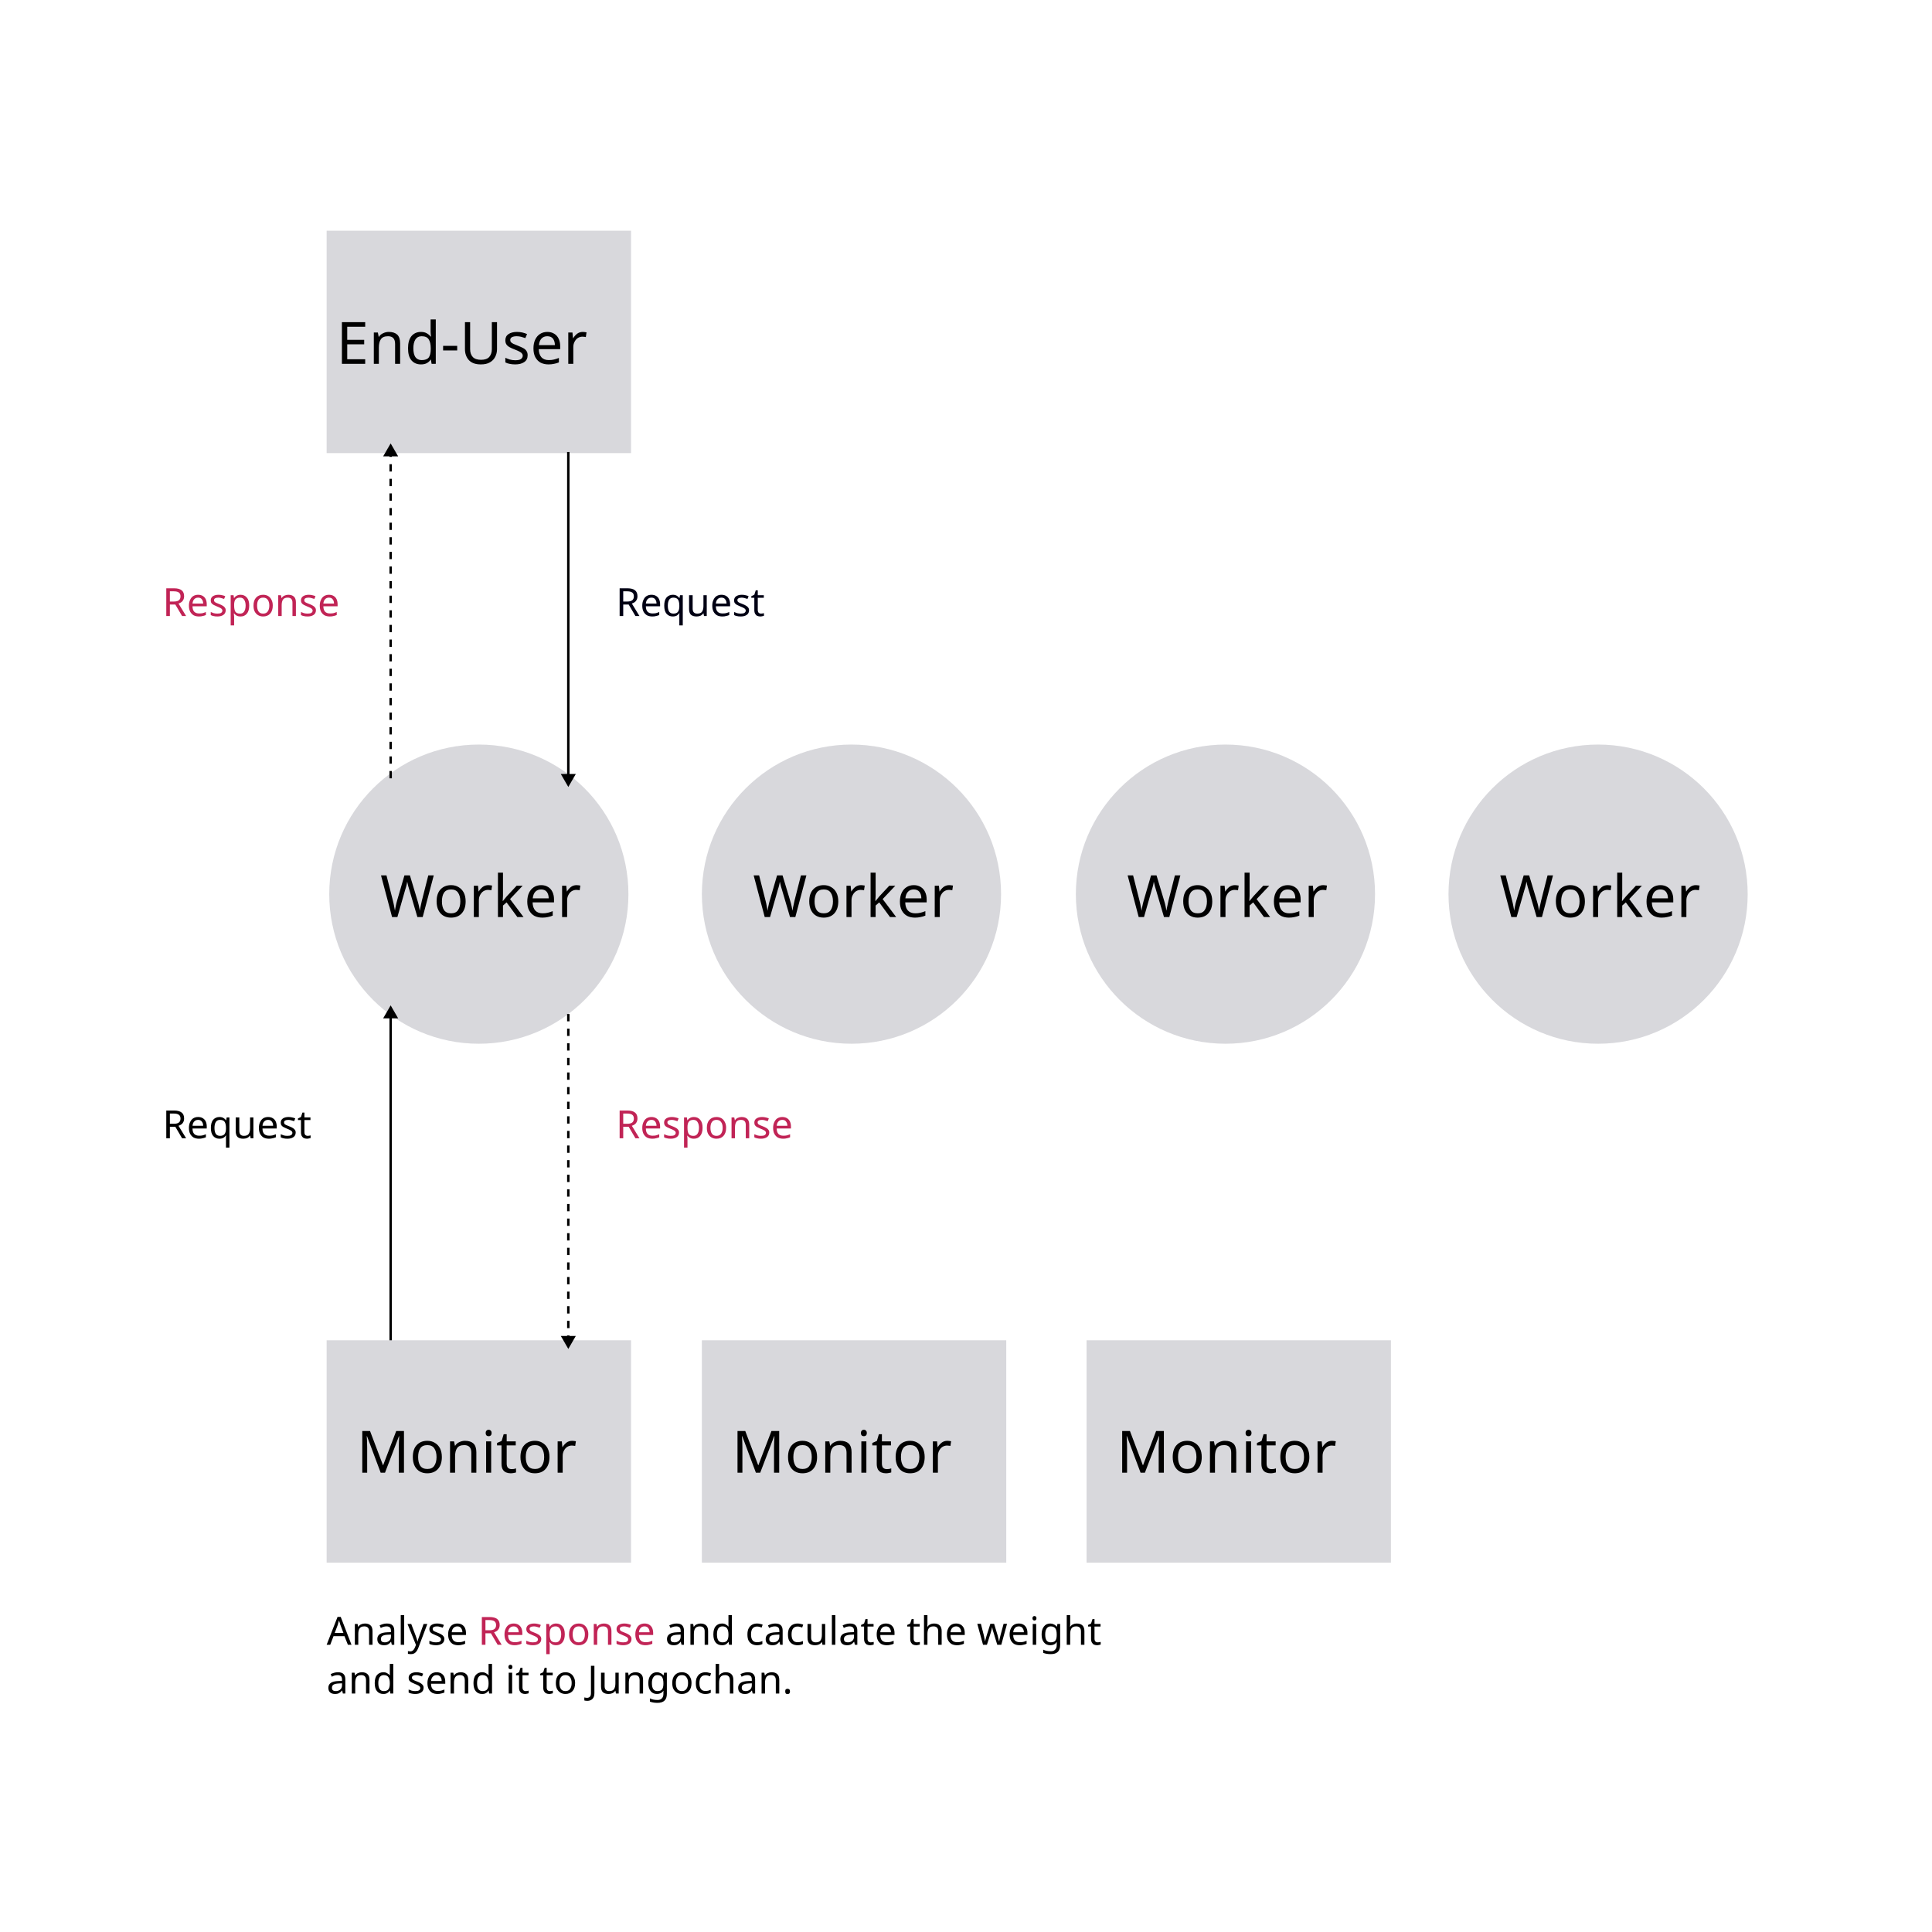
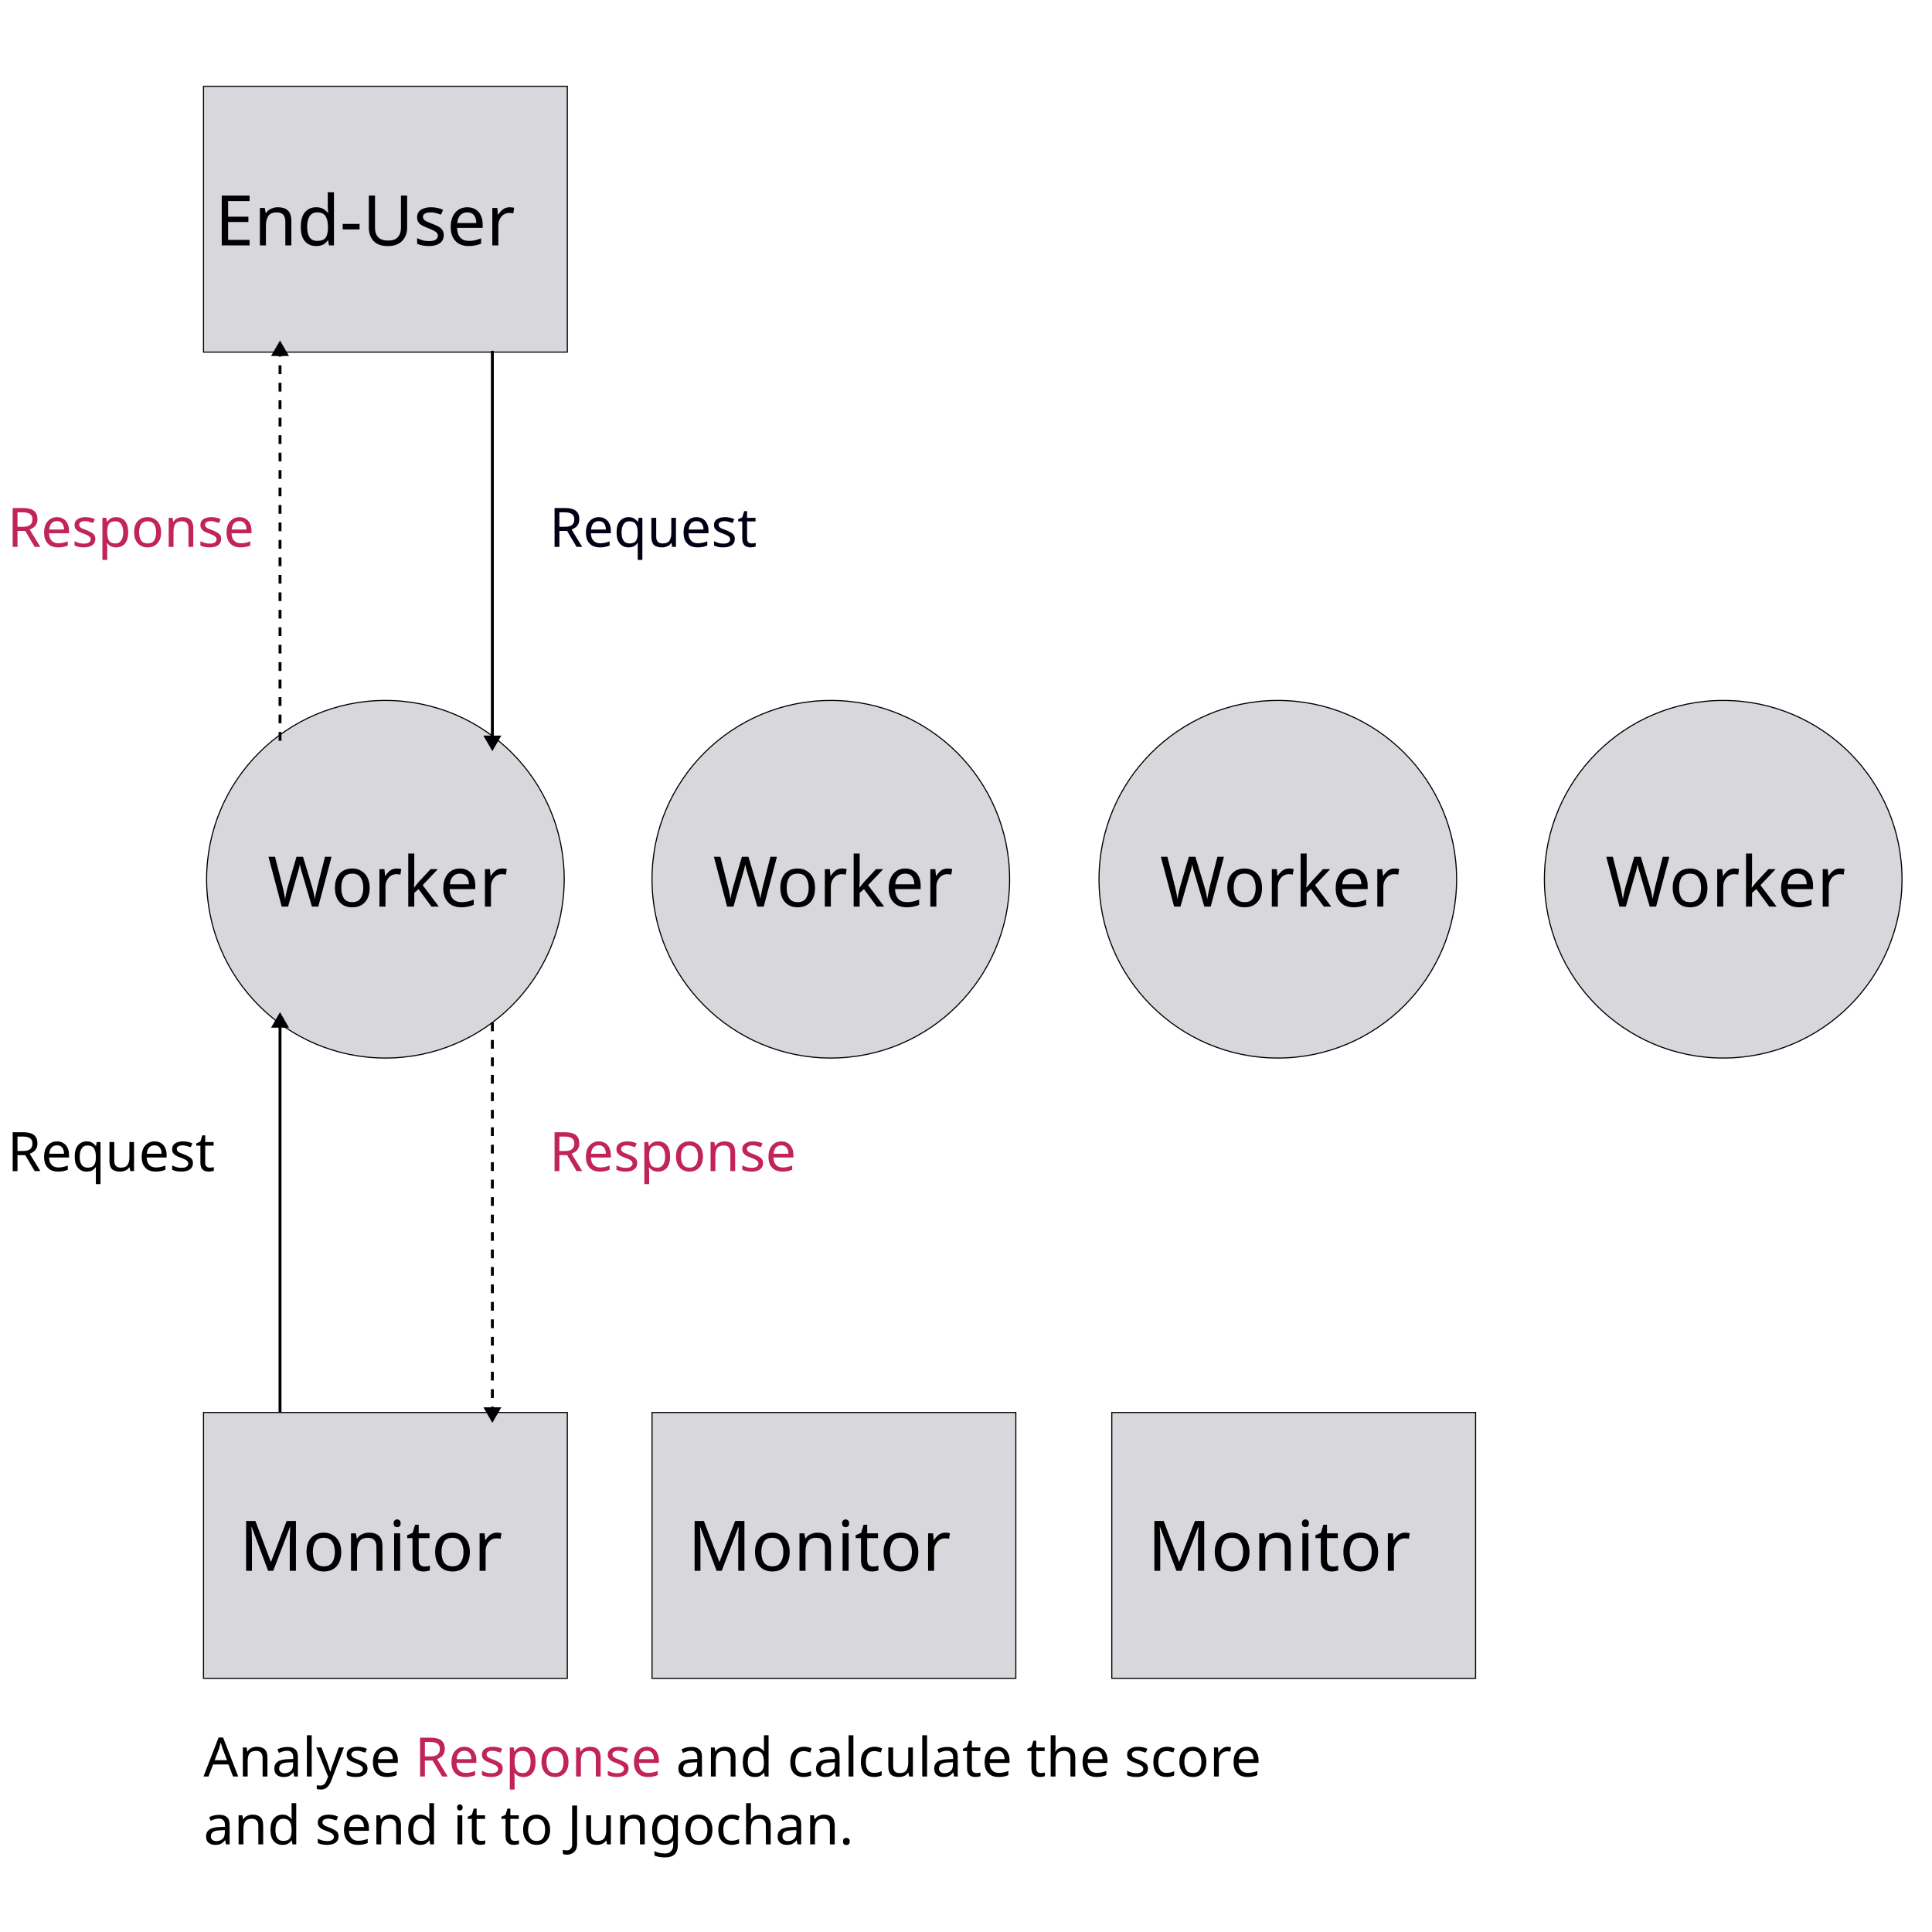
<svg xmlns="http://www.w3.org/2000/svg" width="210mm" height="210mm" viewBox="0 0 210 210" version="1.1" id="svg5">
  <defs id="defs2">
    <marker style="overflow:visible" id="TriangleStart" refX="0" refY="0" orient="auto-start-reverse" markerWidth="5.324" markerHeight="6.155" viewBox="0 0 5.324 6.155" preserveAspectRatio="xMidYMid">
      <path transform="scale(0.5)" style="fill:context-stroke;fill-rule:evenodd;stroke:context-stroke;stroke-width:1pt" d="M 5.77,0 -2.88,5 V -5 Z" id="path135" />
    </marker>
  </defs>
  <g id="layer1">
    <text xml:space="preserve" style="font-style:normal;font-variant:normal;font-weight:normal;font-stretch:normal;font-size:4.233px;font-family:'SpaceMono Nerd Font';-inkscape-font-specification:'SpaceMono Nerd Font';fill:#000000;fill-opacity:1;stroke-width:4.584;stroke-dasharray:0.794, 0.794;stroke-dashoffset:0" x="54.591" y="213.865" id="text2295">
      <tspan id="tspan2293" style="font-style:normal;font-variant:normal;font-weight:normal;font-stretch:normal;font-family:'SpaceMono Nerd Font';-inkscape-font-specification:'SpaceMono Nerd Font';stroke-width:4.584" x="54.591" y="213.865" />
    </text>
-     <rect style="fill:#d8d8dc;stroke-width:3.918;stroke-dasharray:none" id="rect1087" width="33.084" height="24.175" x="35.505" y="145.682" />
-     <text xml:space="preserve" style="font-size:6.35px;font-family:GeistMono;-inkscape-font-specification:GeistMono;fill:#000000;fill-opacity:1;stroke-width:4.584;stroke-dasharray:none" x="38.768" y="160.078" id="text1091">
-       <tspan id="tspan1089" style="font-style:normal;font-variant:normal;font-weight:normal;font-stretch:normal;font-size:6.35px;font-family:'SpaceMono Nerd Font';-inkscape-font-specification:'SpaceMono Nerd Font';stroke-width:4.584" x="38.768" y="160.078">Monitor</tspan>
+     <text xml:space="preserve" style="font-style:normal;font-variant:normal;font-weight:normal;font-stretch:normal;font-size:4.233px;font-family:'SpaceMono Nerd Font';-inkscape-font-specification:'SpaceMono Nerd Font';fill:#c12456;fill-opacity:1;stroke-width:4.584;stroke-dasharray:0.794, 0.794;stroke-dashoffset:0" x="238.825" y="183.577" id="text2477">
+       <tspan id="tspan2475" style="stroke-width:4.584" x="238.825" y="183.577" />
    </text>
-     <rect style="fill:#d8d8dc;stroke-width:3.918;stroke-dasharray:none" id="rect1298" width="33.084" height="24.175" x="35.505" y="25.078" />
-     <text xml:space="preserve" style="font-size:6.35px;font-family:GeistMono;-inkscape-font-specification:GeistMono;fill:#000000;fill-opacity:1;stroke-width:4.584;stroke-dasharray:none" x="36.553" y="39.547" id="text1302">
-       <tspan id="tspan1300" style="font-style:normal;font-variant:normal;font-weight:normal;font-stretch:normal;font-family:'SpaceMono Nerd Font';-inkscape-font-specification:'SpaceMono Nerd Font';stroke-width:4.584" x="36.553" y="39.547">End-User</tspan>
-     </text>
-     <g id="g3403">
-       <circle style="fill:#d8d8dc;fill-opacity:1;stroke-width:4.584;stroke-dasharray:0.794, 0.794;stroke-dashoffset:0" id="path1763" cx="52.047" cy="97.19" r="16.26" />
+     <g id="g1062" transform="matrix(1.195261,0,0,1.195261,-20.31709,-20.59743)">
+       <rect style="fill:#d8d8dc;stroke:#000000;stroke-width:0.1;stroke-dasharray:none;stroke-opacity:1" id="rect1087" width="33.084" height="24.175" x="35.505" y="145.682" />
+       <text xml:space="preserve" style="font-size:6.35px;font-family:GeistMono;-inkscape-font-specification:GeistMono;fill:#000000;fill-opacity:1;stroke-width:4.584;stroke-dasharray:none" x="38.768" y="160.078" id="text1091">
+         <tspan id="tspan1089" style="font-style:normal;font-variant:normal;font-weight:normal;font-stretch:normal;font-size:6.35px;font-family:'SpaceMono Nerd Font';-inkscape-font-specification:'SpaceMono Nerd Font';stroke-width:4.584" x="38.768" y="160.078">Monitor</tspan>
+       </text>
+       <rect style="fill:#d8d8dc;stroke:#000000;stroke-width:0.1;stroke-dasharray:none;stroke-opacity:1" id="rect1298" width="33.084" height="24.175" x="35.505" y="25.078" />
+       <text xml:space="preserve" style="font-size:6.35px;font-family:GeistMono;-inkscape-font-specification:GeistMono;fill:#000000;fill-opacity:1;stroke-width:4.584;stroke-dasharray:none" x="36.553" y="39.547" id="text1302">
+         <tspan id="tspan1300" style="font-style:normal;font-variant:normal;font-weight:normal;font-stretch:normal;font-family:'SpaceMono Nerd Font';-inkscape-font-specification:'SpaceMono Nerd Font';stroke-width:4.584" x="36.553" y="39.547">End-User</tspan>
+       </text>
+       <circle style="fill:#d8d8dc;fill-opacity:1;stroke:#000000;stroke-width:0.1;stroke-dasharray:none;stroke-dashoffset:0;stroke-opacity:1" id="path1763" cx="52.047" cy="97.19" r="16.26" />
      <text xml:space="preserve" style="font-size:6.35px;font-family:GeistMono;-inkscape-font-specification:GeistMono;fill:#d8d8dc;stroke-width:2.759;stroke-dasharray:none" x="41.335" y="99.68" id="text429">
        <tspan id="tspan427" style="font-style:normal;font-variant:normal;font-weight:normal;font-stretch:normal;font-size:6.35px;font-family:'SpaceMono Nerd Font';-inkscape-font-specification:'SpaceMono Nerd Font';fill:#000000;fill-opacity:1;stroke-width:2.759" x="41.335" y="99.68">Worker</tspan>
      </text>
-     </g>
-     <g id="g2263" transform="translate(4.59798,-36.80225)">
-       <path style="fill:none;fill-rule:evenodd;stroke:#000000;stroke-width:0.265px;stroke-linecap:butt;stroke-linejoin:miter;stroke-opacity:1;marker-end:url(#TriangleStart)" d="M 37.865,182.485 V 147.022" id="path2101" />
-       <path style="fill:none;fill-rule:evenodd;stroke:#000000;stroke-width:0.265px;stroke-linecap:butt;stroke-linejoin:miter;stroke-dasharray:0.794, 0.794;stroke-dashoffset:0;stroke-opacity:1;marker-end:url(#TriangleStart)" d="m 57.175,147.022 v 35.462" id="path2150" />
-     </g>
-     <text xml:space="preserve" style="font-style:normal;font-variant:normal;font-weight:normal;font-stretch:normal;font-size:4.233px;font-family:'SpaceMono Nerd Font';-inkscape-font-specification:'SpaceMono Nerd Font';fill:#000000;fill-opacity:1;stroke-width:4.584;stroke-dasharray:0.794, 0.794;stroke-dashoffset:0" x="17.667" y="123.728" id="text2206">
-       <tspan id="tspan2204" style="font-style:normal;font-variant:normal;font-weight:normal;font-stretch:normal;font-size:4.233px;font-family:'SpaceMono Nerd Font';-inkscape-font-specification:'SpaceMono Nerd Font';fill:#000000;fill-opacity:1;stroke-width:4.584" x="17.667" y="123.728">Request</tspan>
-     </text>
-     <text xml:space="preserve" style="font-style:normal;font-variant:normal;font-weight:normal;font-stretch:normal;font-size:4.233px;font-family:'SpaceMono Nerd Font';-inkscape-font-specification:'SpaceMono Nerd Font';fill:#000014;fill-opacity:1;stroke-width:4.584;stroke-dasharray:0.794, 0.794;stroke-dashoffset:0" x="66.945" y="123.728" id="text2210">
-       <tspan id="tspan2208" style="font-style:normal;font-variant:normal;font-weight:normal;font-stretch:normal;font-size:4.233px;font-family:'SpaceMono Nerd Font';-inkscape-font-specification:'SpaceMono Nerd Font';fill:#c12456;fill-opacity:1;stroke-width:4.584" x="66.945" y="123.728">Response</tspan>
-     </text>
-     <g id="g2281" transform="rotate(180,49.81875,115.8106)">
-       <path style="fill:none;fill-rule:evenodd;stroke:#000000;stroke-width:0.265px;stroke-linecap:butt;stroke-linejoin:miter;stroke-opacity:1;marker-end:url(#TriangleStart)" d="M 37.865,182.485 V 147.022" id="path2277" />
-       <path style="fill:none;fill-rule:evenodd;stroke:#000000;stroke-width:0.265px;stroke-linecap:butt;stroke-linejoin:miter;stroke-dasharray:0.794, 0.794;stroke-dashoffset:0;stroke-opacity:1;marker-end:url(#TriangleStart)" d="m 57.175,147.022 v 35.462" id="path2279" />
-     </g>
-     <text xml:space="preserve" style="font-style:normal;font-variant:normal;font-weight:normal;font-stretch:normal;font-size:4.233px;font-family:'SpaceMono Nerd Font';-inkscape-font-specification:'SpaceMono Nerd Font';fill:#000000;fill-opacity:1;stroke-width:4.584;stroke-dasharray:0.794, 0.794;stroke-dashoffset:0" x="17.667" y="66.963" id="text2287">
-       <tspan id="tspan2285" style="font-style:normal;font-variant:normal;font-weight:normal;font-stretch:normal;font-size:4.233px;font-family:'SpaceMono Nerd Font';-inkscape-font-specification:'SpaceMono Nerd Font';fill:#c12456;fill-opacity:1;stroke-width:4.584" x="17.667" y="66.963">Response</tspan>
-     </text>
-     <text xml:space="preserve" style="font-style:normal;font-variant:normal;font-weight:normal;font-stretch:normal;font-size:4.233px;font-family:'SpaceMono Nerd Font';-inkscape-font-specification:'SpaceMono Nerd Font';fill:#000014;fill-opacity:1;stroke-width:4.584;stroke-dasharray:0.794, 0.794;stroke-dashoffset:0" x="66.945" y="66.963" id="text2291">
-       <tspan id="tspan2289" style="font-style:normal;font-variant:normal;font-weight:normal;font-stretch:normal;font-size:4.233px;font-family:'SpaceMono Nerd Font';-inkscape-font-specification:'SpaceMono Nerd Font';fill:#000014;fill-opacity:1;stroke-width:4.584" x="66.945" y="66.963">Request</tspan>
-     </text>
-     <text xml:space="preserve" style="font-style:normal;font-variant:normal;font-weight:normal;font-stretch:normal;font-size:4.233px;font-family:'SpaceMono Nerd Font';-inkscape-font-specification:'SpaceMono Nerd Font';fill:#000000;fill-opacity:1;stroke-width:4.584;stroke-dasharray:0.794, 0.794;stroke-dashoffset:0" x="35.505" y="178.784" id="text2299">
-       <tspan id="tspan2297" style="font-style:normal;font-variant:normal;font-weight:normal;font-stretch:normal;font-family:'SpaceMono Nerd Font';-inkscape-font-specification:'SpaceMono Nerd Font';stroke-width:4.584" x="35.505" y="178.784">Analyse <tspan style="fill:#c12456;fill-opacity:1" id="tspan2473">Response</tspan> and caculate the weight</tspan>
-       <tspan style="font-style:normal;font-variant:normal;font-weight:normal;font-stretch:normal;font-family:'SpaceMono Nerd Font';-inkscape-font-specification:'SpaceMono Nerd Font';stroke-width:4.584" x="35.505" y="184.075" id="tspan2301">and send it to Jungochan.</tspan>
-     </text>
-     <rect style="fill:#d8d8dc;stroke-width:3.918;stroke-dasharray:none" id="rect2303" width="33.084" height="24.175" x="76.292" y="145.682" />
-     <text xml:space="preserve" style="font-size:6.35px;font-family:GeistMono;-inkscape-font-specification:GeistMono;fill:#000000;fill-opacity:1;stroke-width:4.584;stroke-dasharray:none" x="79.555" y="160.078" id="text2307">
-       <tspan id="tspan2305" style="font-style:normal;font-variant:normal;font-weight:normal;font-stretch:normal;font-size:6.35px;font-family:'SpaceMono Nerd Font';-inkscape-font-specification:'SpaceMono Nerd Font';stroke-width:4.584" x="79.555" y="160.078">Monitor</tspan>
-     </text>
-     <rect style="fill:#d8d8dc;stroke-width:3.918;stroke-dasharray:none" id="rect2331" width="33.084" height="24.175" x="118.103" y="145.682" />
-     <text xml:space="preserve" style="font-size:6.35px;font-family:GeistMono;-inkscape-font-specification:GeistMono;fill:#000000;fill-opacity:1;stroke-width:4.584;stroke-dasharray:none" x="121.366" y="160.078" id="text2335">
-       <tspan id="tspan2333" style="font-style:normal;font-variant:normal;font-weight:normal;font-stretch:normal;font-size:6.35px;font-family:'SpaceMono Nerd Font';-inkscape-font-specification:'SpaceMono Nerd Font';stroke-width:4.584" x="121.366" y="160.078">Monitor</tspan>
-     </text>
-     <text xml:space="preserve" style="font-style:normal;font-variant:normal;font-weight:normal;font-stretch:normal;font-size:4.233px;font-family:'SpaceMono Nerd Font';-inkscape-font-specification:'SpaceMono Nerd Font';fill:#c12456;fill-opacity:1;stroke-width:4.584;stroke-dasharray:0.794, 0.794;stroke-dashoffset:0" x="238.825" y="183.577" id="text2477">
-       <tspan id="tspan2475" style="stroke-width:4.584" x="238.825" y="183.577" />
-     </text>
-     <g id="g3411" transform="translate(40.50448)">
-       <circle style="fill:#d8d8dc;fill-opacity:1;stroke-width:4.584;stroke-dasharray:0.794, 0.794;stroke-dashoffset:0" id="circle3405" cx="52.047" cy="97.19" r="16.26" />
-       <text xml:space="preserve" style="font-size:6.35px;font-family:GeistMono;-inkscape-font-specification:GeistMono;fill:#d8d8dc;stroke-width:2.759;stroke-dasharray:none" x="41.335" y="99.68" id="text3409">
-         <tspan id="tspan3407" style="font-style:normal;font-variant:normal;font-weight:normal;font-stretch:normal;font-size:6.35px;font-family:'SpaceMono Nerd Font';-inkscape-font-specification:'SpaceMono Nerd Font';fill:#000000;fill-opacity:1;stroke-width:2.759" x="41.335" y="99.68">Worker</tspan>
+       <g id="g2263" transform="translate(4.59798,-36.80225)">
+         <path style="fill:none;fill-rule:evenodd;stroke:#000000;stroke-width:0.265px;stroke-linecap:butt;stroke-linejoin:miter;stroke-opacity:1;marker-end:url(#TriangleStart)" d="M 37.865,182.485 V 147.022" id="path2101" />
+         <path style="fill:none;fill-rule:evenodd;stroke:#000000;stroke-width:0.265px;stroke-linecap:butt;stroke-linejoin:miter;stroke-dasharray:0.794, 0.794;stroke-dashoffset:0;stroke-opacity:1;marker-end:url(#TriangleStart)" d="m 57.175,147.022 v 35.462" id="path2150" />
+       </g>
+       <text xml:space="preserve" style="font-style:normal;font-variant:normal;font-weight:normal;font-stretch:normal;font-size:4.939px;font-family:'SpaceMono Nerd Font';-inkscape-font-specification:'SpaceMono Nerd Font';fill:#000000;fill-opacity:1;stroke-width:4.584;stroke-dasharray:0.794, 0.794;stroke-dashoffset:0" x="17.667" y="123.728" id="text2206">
+         <tspan id="tspan2204" style="font-style:normal;font-variant:normal;font-weight:normal;font-stretch:normal;font-size:4.939px;font-family:'SpaceMono Nerd Font';-inkscape-font-specification:'SpaceMono Nerd Font';fill:#000000;fill-opacity:1;stroke-width:4.584" x="17.667" y="123.728">Request</tspan>
      </text>
-     </g>
-     <g id="g3419" transform="translate(81.15366)">
-       <circle style="fill:#d8d8dc;fill-opacity:1;stroke-width:4.584;stroke-dasharray:0.794, 0.794;stroke-dashoffset:0" id="circle3413" cx="52.047" cy="97.19" r="16.26" />
-       <text xml:space="preserve" style="font-size:6.35px;font-family:GeistMono;-inkscape-font-specification:GeistMono;fill:#d8d8dc;stroke-width:2.759;stroke-dasharray:none" x="41.335" y="99.68" id="text3417">
-         <tspan id="tspan3415" style="font-style:normal;font-variant:normal;font-weight:normal;font-stretch:normal;font-size:6.35px;font-family:'SpaceMono Nerd Font';-inkscape-font-specification:'SpaceMono Nerd Font';fill:#000000;fill-opacity:1;stroke-width:2.759" x="41.335" y="99.68">Worker</tspan>
+       <text xml:space="preserve" style="font-style:normal;font-variant:normal;font-weight:normal;font-stretch:normal;font-size:4.939px;font-family:'SpaceMono Nerd Font';-inkscape-font-specification:'SpaceMono Nerd Font';fill:#000014;fill-opacity:1;stroke-width:4.584;stroke-dasharray:0.794, 0.794;stroke-dashoffset:0" x="66.945" y="123.728" id="text2210">
+         <tspan id="tspan2208" style="font-style:normal;font-variant:normal;font-weight:normal;font-stretch:normal;font-size:4.939px;font-family:'SpaceMono Nerd Font';-inkscape-font-specification:'SpaceMono Nerd Font';fill:#c12456;fill-opacity:1;stroke-width:4.584" x="66.945" y="123.728">Response</tspan>
      </text>
-     </g>
-     <g id="g3427" transform="translate(121.6581)">
-       <circle style="fill:#d8d8dc;fill-opacity:1;stroke-width:4.584;stroke-dasharray:0.794, 0.794;stroke-dashoffset:0" id="circle3421" cx="52.047" cy="97.19" r="16.26" />
-       <text xml:space="preserve" style="font-size:6.35px;font-family:GeistMono;-inkscape-font-specification:GeistMono;fill:#d8d8dc;stroke-width:2.759;stroke-dasharray:none" x="41.335" y="99.68" id="text3425">
-         <tspan id="tspan3423" style="font-style:normal;font-variant:normal;font-weight:normal;font-stretch:normal;font-size:6.35px;font-family:'SpaceMono Nerd Font';-inkscape-font-specification:'SpaceMono Nerd Font';fill:#000000;fill-opacity:1;stroke-width:2.759" x="41.335" y="99.68">Worker</tspan>
+       <g id="g2281" transform="rotate(180,49.81875,115.8106)">
+         <path style="fill:none;fill-rule:evenodd;stroke:#000000;stroke-width:0.265px;stroke-linecap:butt;stroke-linejoin:miter;stroke-opacity:1;marker-end:url(#TriangleStart)" d="M 37.865,182.485 V 147.022" id="path2277" />
+         <path style="fill:none;fill-rule:evenodd;stroke:#000000;stroke-width:0.265px;stroke-linecap:butt;stroke-linejoin:miter;stroke-dasharray:0.794, 0.794;stroke-dashoffset:0;stroke-opacity:1;marker-end:url(#TriangleStart)" d="m 57.175,147.022 v 35.462" id="path2279" />
+       </g>
+       <text xml:space="preserve" style="font-style:normal;font-variant:normal;font-weight:normal;font-stretch:normal;font-size:4.939px;font-family:'SpaceMono Nerd Font';-inkscape-font-specification:'SpaceMono Nerd Font';fill:#000000;fill-opacity:1;stroke-width:4.584;stroke-dasharray:0.794, 0.794;stroke-dashoffset:0" x="17.667" y="66.963" id="text2287">
+         <tspan id="tspan2285" style="font-style:normal;font-variant:normal;font-weight:normal;font-stretch:normal;font-size:4.939px;font-family:'SpaceMono Nerd Font';-inkscape-font-specification:'SpaceMono Nerd Font';fill:#c12456;fill-opacity:1;stroke-width:4.584" x="17.667" y="66.963">Response</tspan>
+       </text>
+       <text xml:space="preserve" style="font-style:normal;font-variant:normal;font-weight:normal;font-stretch:normal;font-size:4.939px;font-family:'SpaceMono Nerd Font';-inkscape-font-specification:'SpaceMono Nerd Font';fill:#000014;fill-opacity:1;stroke-width:4.584;stroke-dasharray:0.794, 0.794;stroke-dashoffset:0" x="66.945" y="66.963" id="text2291">
+         <tspan id="tspan2289" style="font-style:normal;font-variant:normal;font-weight:normal;font-stretch:normal;font-size:4.939px;font-family:'SpaceMono Nerd Font';-inkscape-font-specification:'SpaceMono Nerd Font';fill:#000014;fill-opacity:1;stroke-width:4.584" x="66.945" y="66.963">Request</tspan>
+       </text>
+       <text xml:space="preserve" style="font-style:normal;font-variant:normal;font-weight:normal;font-stretch:normal;font-size:4.939px;font-family:'SpaceMono Nerd Font';-inkscape-font-specification:'SpaceMono Nerd Font';fill:#000000;fill-opacity:1;stroke-width:4.584;stroke-dasharray:0.794, 0.794;stroke-dashoffset:0" x="35.505" y="178.784" id="text2299">
+         <tspan id="tspan2297" style="font-style:normal;font-variant:normal;font-weight:normal;font-stretch:normal;font-size:4.939px;font-family:'SpaceMono Nerd Font';-inkscape-font-specification:'SpaceMono Nerd Font';stroke-width:4.584" x="35.505" y="178.784">Analyse <tspan style="font-size:4.939px;fill:#c12456;fill-opacity:1" id="tspan2473">Response</tspan> and calculate the score</tspan>
+         <tspan style="font-style:normal;font-variant:normal;font-weight:normal;font-stretch:normal;font-size:4.939px;font-family:'SpaceMono Nerd Font';-inkscape-font-specification:'SpaceMono Nerd Font';stroke-width:4.584" x="35.505" y="184.957" id="tspan2301">and send it to Jungochan.</tspan>
+       </text>
+       <rect style="fill:#d8d8dc;stroke:#000000;stroke-width:0.1;stroke-dasharray:none;stroke-opacity:1" id="rect2303" width="33.084" height="24.175" x="76.292" y="145.682" />
+       <text xml:space="preserve" style="font-size:6.35px;font-family:GeistMono;-inkscape-font-specification:GeistMono;fill:#000000;fill-opacity:1;stroke-width:4.584;stroke-dasharray:none" x="79.555" y="160.078" id="text2307">
+         <tspan id="tspan2305" style="font-style:normal;font-variant:normal;font-weight:normal;font-stretch:normal;font-size:6.35px;font-family:'SpaceMono Nerd Font';-inkscape-font-specification:'SpaceMono Nerd Font';stroke-width:4.584" x="79.555" y="160.078">Monitor</tspan>
+       </text>
+       <rect style="fill:#d8d8dc;stroke:#000000;stroke-width:0.1;stroke-dasharray:none;stroke-opacity:1" id="rect2331" width="33.084" height="24.175" x="118.103" y="145.682" />
+       <text xml:space="preserve" style="font-size:6.35px;font-family:GeistMono;-inkscape-font-specification:GeistMono;fill:#000000;fill-opacity:1;stroke-width:4.584;stroke-dasharray:none" x="121.366" y="160.078" id="text2335">
+         <tspan id="tspan2333" style="font-style:normal;font-variant:normal;font-weight:normal;font-stretch:normal;font-size:6.35px;font-family:'SpaceMono Nerd Font';-inkscape-font-specification:'SpaceMono Nerd Font';stroke-width:4.584" x="121.366" y="160.078">Monitor</tspan>
+       </text>
+       <circle style="fill:#d8d8dc;fill-opacity:1;stroke:#000000;stroke-width:0.1;stroke-dasharray:none;stroke-dashoffset:0;stroke-opacity:1" id="circle3405" cx="92.551" cy="97.19" r="16.26" />
+       <text xml:space="preserve" style="font-size:6.35px;font-family:GeistMono;-inkscape-font-specification:GeistMono;fill:#d8d8dc;stroke-width:2.759;stroke-dasharray:none" x="81.839" y="99.68" id="text3409">
+         <tspan id="tspan3407" style="font-style:normal;font-variant:normal;font-weight:normal;font-stretch:normal;font-size:6.35px;font-family:'SpaceMono Nerd Font';-inkscape-font-specification:'SpaceMono Nerd Font';fill:#000000;fill-opacity:1;stroke-width:2.759" x="81.839" y="99.68">Worker</tspan>
+       </text>
+       <circle style="fill:#d8d8dc;fill-opacity:1;stroke:#000000;stroke-width:0.1;stroke-dasharray:none;stroke-dashoffset:0;stroke-opacity:1" id="circle3413" cx="133.201" cy="97.19" r="16.26" />
+       <text xml:space="preserve" style="font-size:6.35px;font-family:GeistMono;-inkscape-font-specification:GeistMono;fill:#d8d8dc;stroke-width:2.759;stroke-dasharray:none" x="122.488" y="99.68" id="text3417">
+         <tspan id="tspan3415" style="font-style:normal;font-variant:normal;font-weight:normal;font-stretch:normal;font-size:6.35px;font-family:'SpaceMono Nerd Font';-inkscape-font-specification:'SpaceMono Nerd Font';fill:#000000;fill-opacity:1;stroke-width:2.759" x="122.488" y="99.68">Worker</tspan>
+       </text>
+       <circle style="fill:#d8d8dc;fill-opacity:1;stroke:#000000;stroke-width:0.1;stroke-dasharray:none;stroke-dashoffset:0;stroke-opacity:1" id="circle3421" cx="173.705" cy="97.19" r="16.26" />
+       <text xml:space="preserve" style="font-size:6.35px;font-family:GeistMono;-inkscape-font-specification:GeistMono;fill:#d8d8dc;stroke-width:2.759;stroke-dasharray:none" x="162.993" y="99.68" id="text3425">
+         <tspan id="tspan3423" style="font-style:normal;font-variant:normal;font-weight:normal;font-stretch:normal;font-size:6.35px;font-family:'SpaceMono Nerd Font';-inkscape-font-specification:'SpaceMono Nerd Font';fill:#000000;fill-opacity:1;stroke-width:2.759" x="162.993" y="99.68">Worker</tspan>
      </text>
    </g>
  </g>
</svg>
